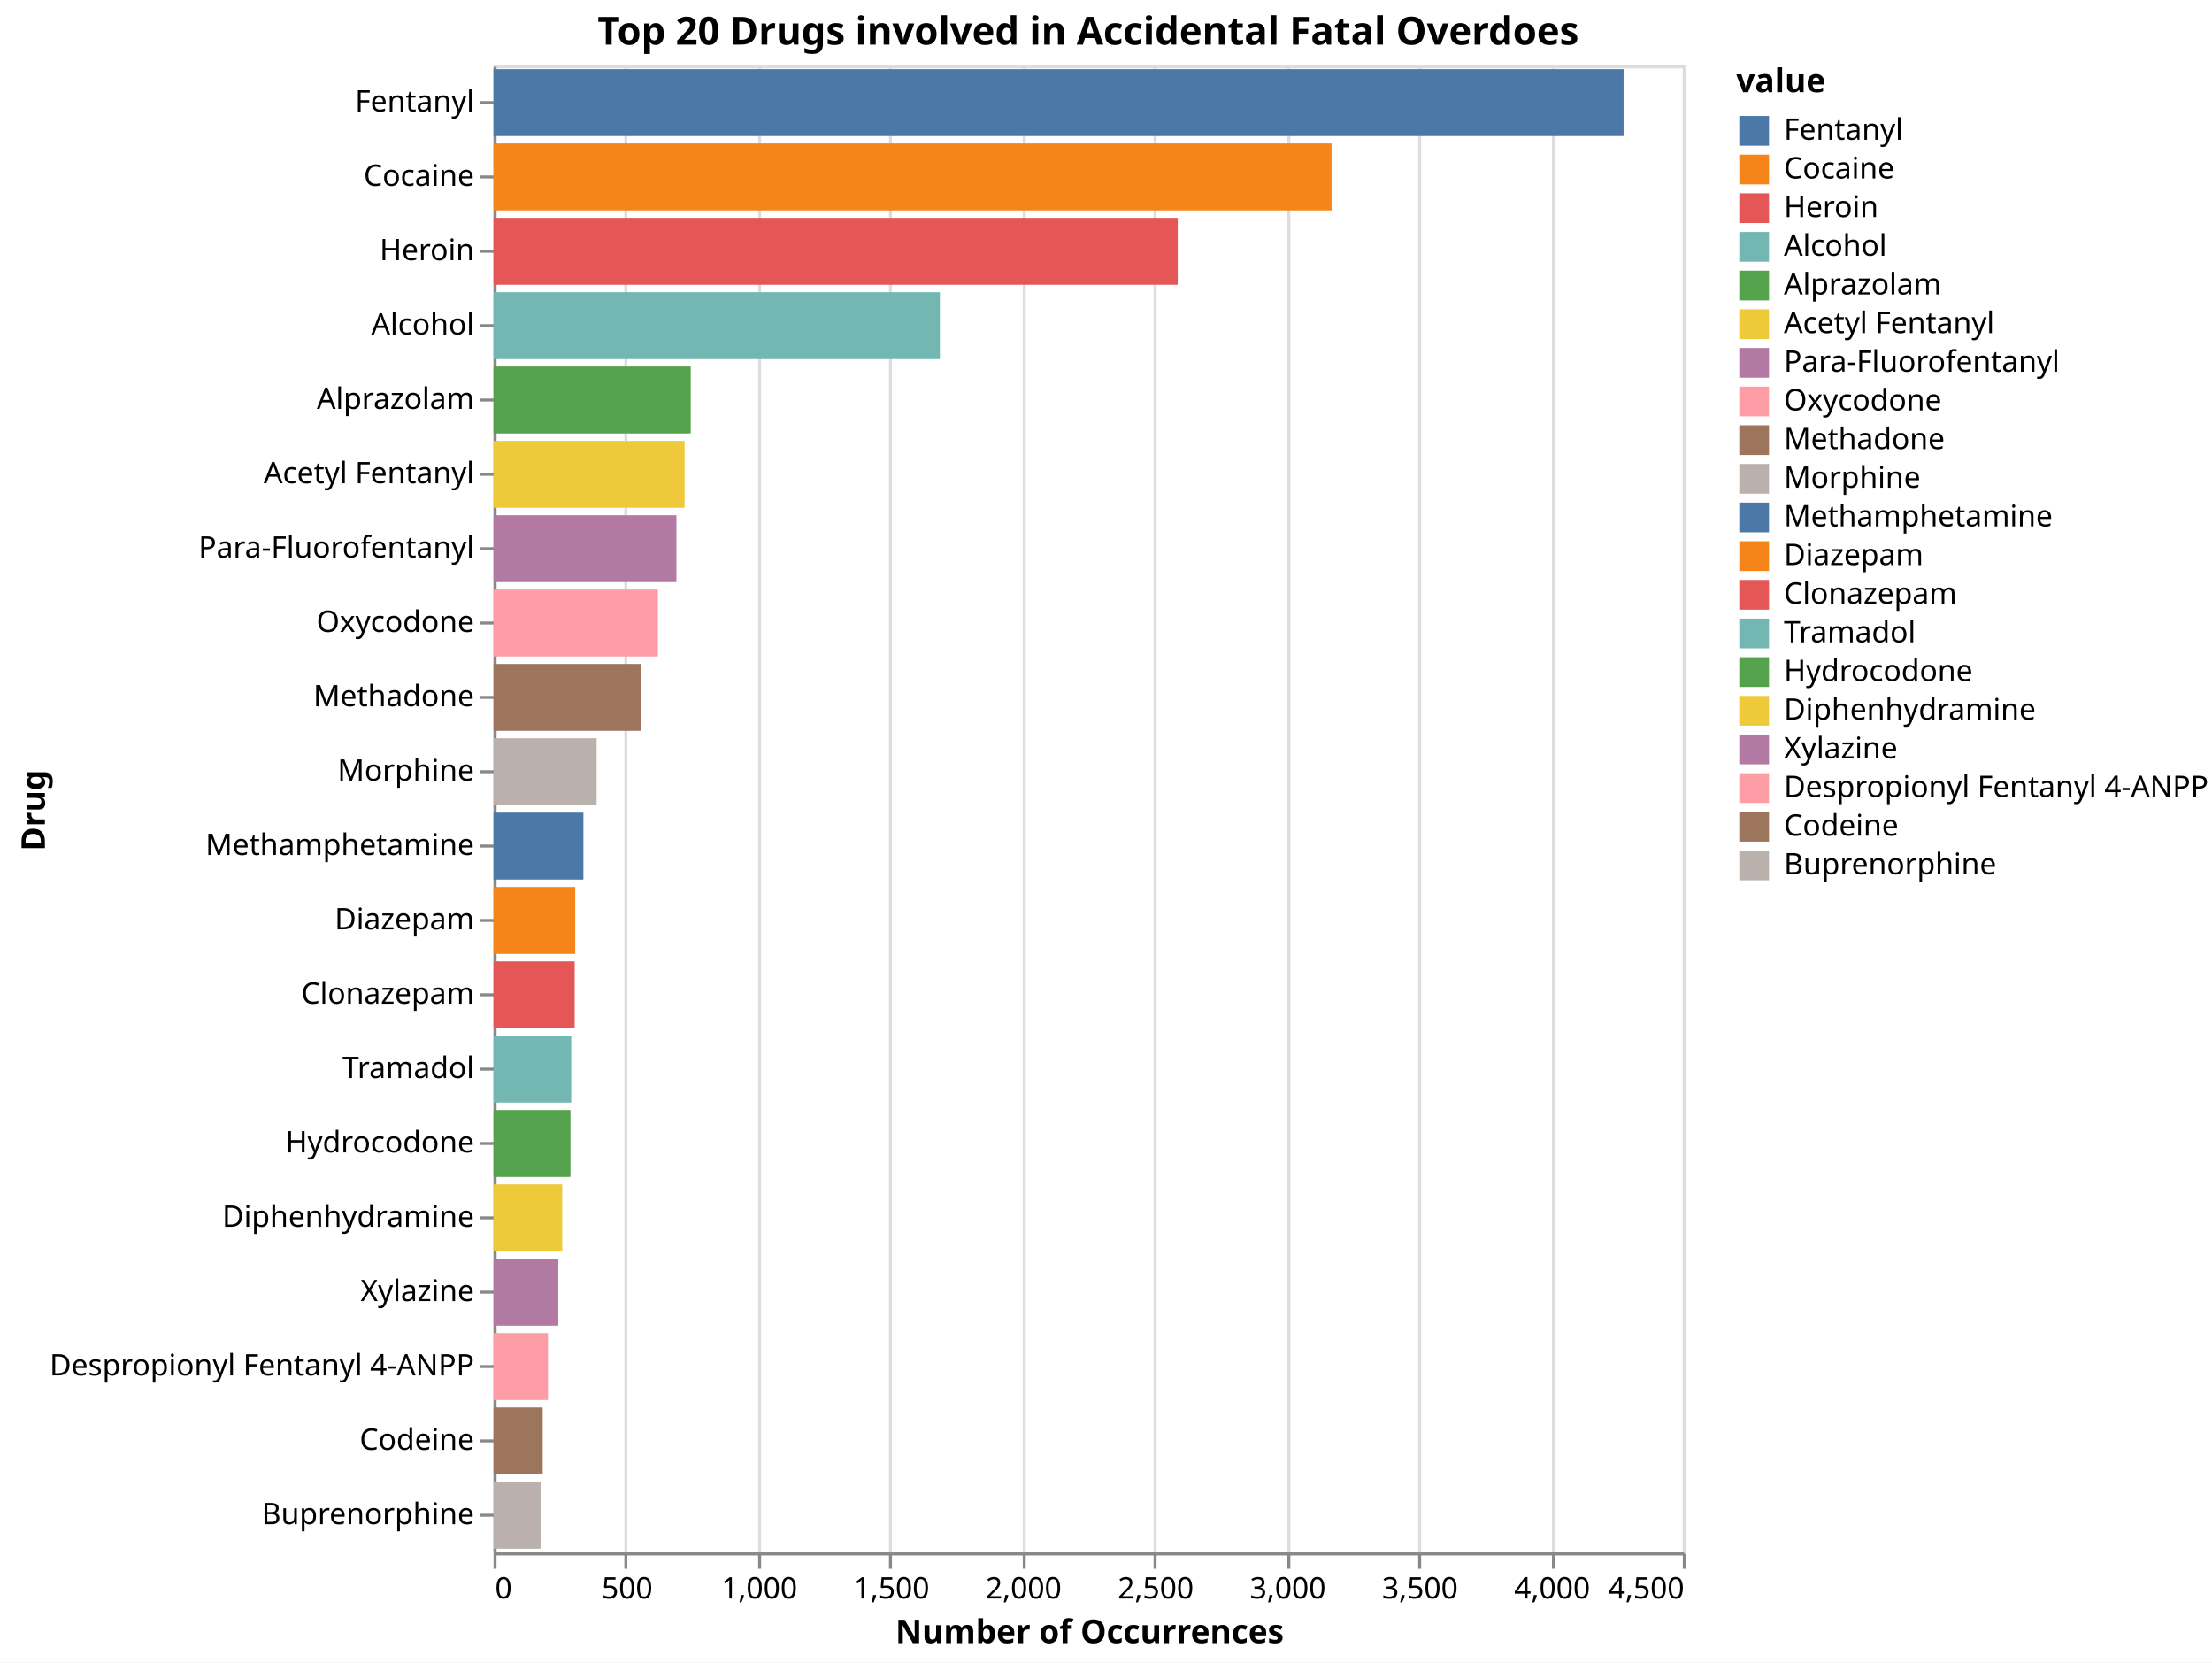
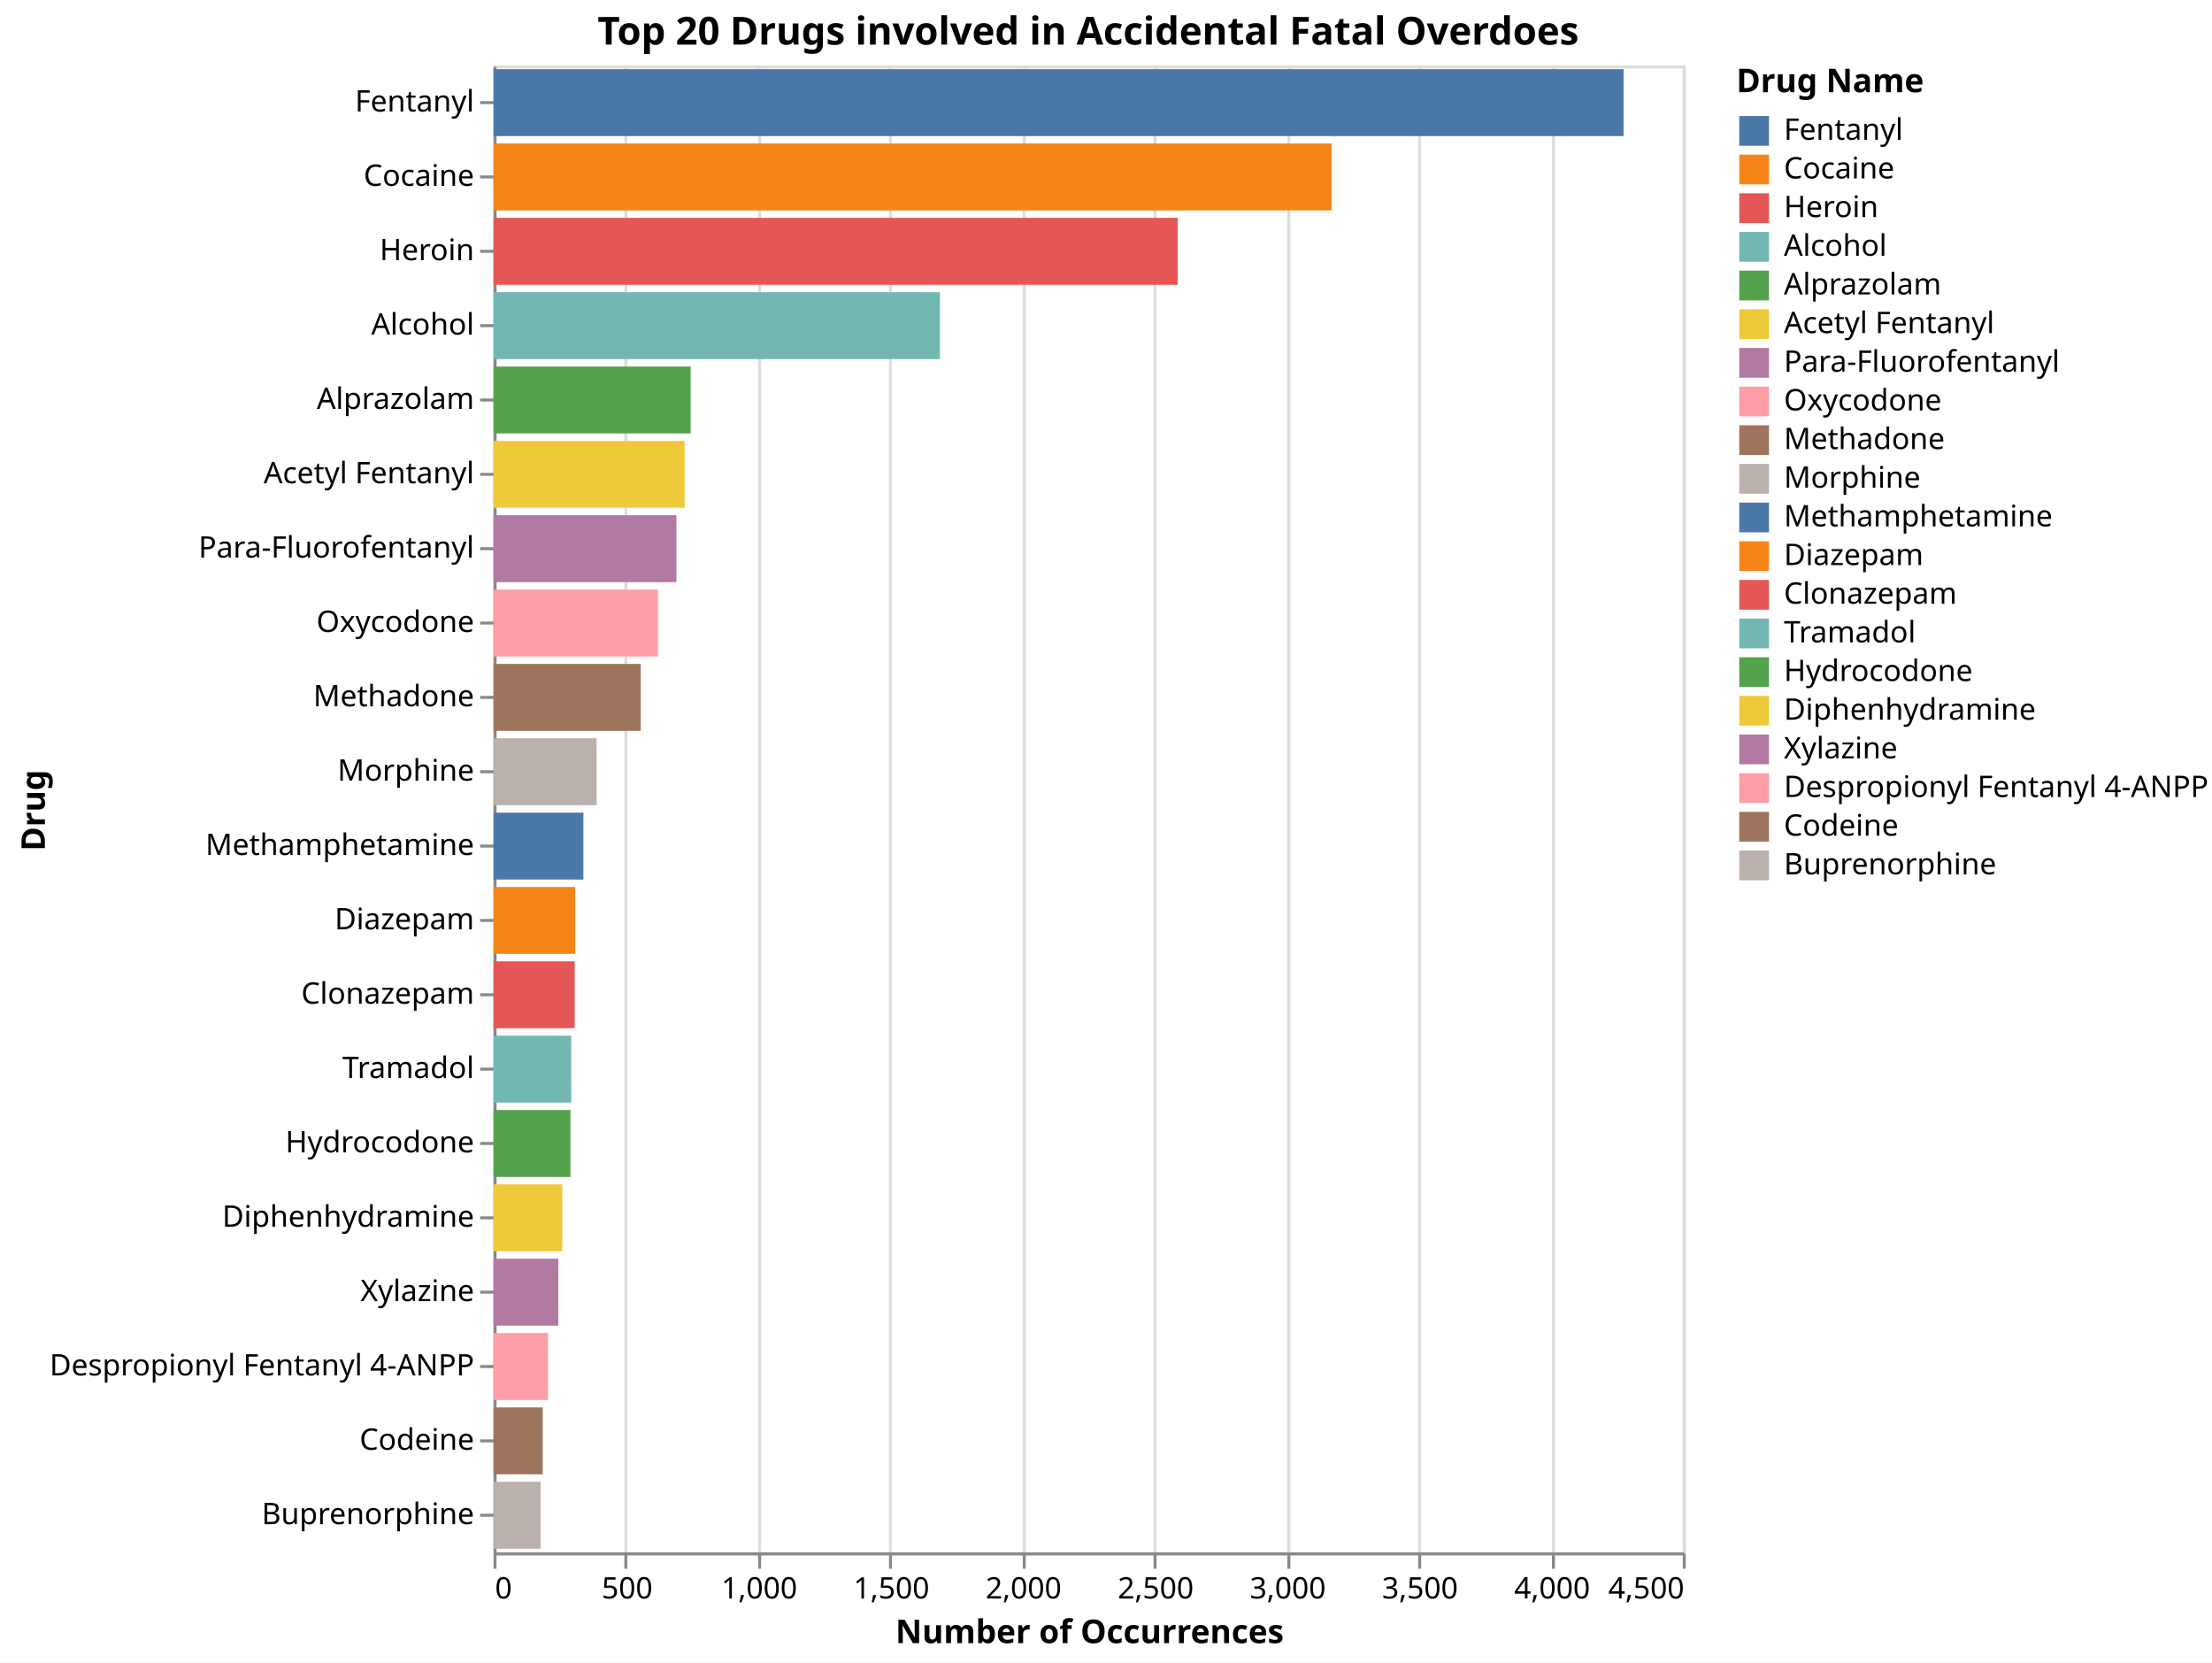
<svg xmlns="http://www.w3.org/2000/svg" version="1.1" class="marks" width="744" height="559" viewBox="0 0 744 559">
  <rect width="744" height="559" fill="white" />
  <g fill="none" stroke-miterlimit="10" transform="translate(166,22)">
    <g class="mark-group role-frame root" role="graphics-object" aria-roledescription="group mark container">
      <g transform="translate(0,0)">
        <path class="background" aria-hidden="true" d="M0.5,0.5h400v500h-400Z" stroke="#ddd" />
        <g>
          <g class="mark-group role-axis" aria-hidden="true">
            <g transform="translate(0.5,500.5)">
              <path class="background" aria-hidden="true" d="M0,0h0v0h0Z" pointer-events="none" />
              <g>
                <g class="mark-rule role-axis-grid" pointer-events="none">
                  <line transform="translate(0,0)" x2="0" y2="-500" stroke="#ddd" stroke-width="1" opacity="1" />
                  <line transform="translate(44,0)" x2="0" y2="-500" stroke="#ddd" stroke-width="1" opacity="1" />
                  <line transform="translate(89,0)" x2="0" y2="-500" stroke="#ddd" stroke-width="1" opacity="1" />
                  <line transform="translate(133,0)" x2="0" y2="-500" stroke="#ddd" stroke-width="1" opacity="1" />
                  <line transform="translate(178,0)" x2="0" y2="-500" stroke="#ddd" stroke-width="1" opacity="1" />
                  <line transform="translate(222,0)" x2="0" y2="-500" stroke="#ddd" stroke-width="1" opacity="1" />
                  <line transform="translate(267,0)" x2="0" y2="-500" stroke="#ddd" stroke-width="1" opacity="1" />
                  <line transform="translate(311,0)" x2="0" y2="-500" stroke="#ddd" stroke-width="1" opacity="1" />
                  <line transform="translate(356,0)" x2="0" y2="-500" stroke="#ddd" stroke-width="1" opacity="1" />
                  <line transform="translate(400,0)" x2="0" y2="-500" stroke="#ddd" stroke-width="1" opacity="1" />
                </g>
              </g>
              <path class="foreground" aria-hidden="true" d="" pointer-events="none" display="none" />
            </g>
          </g>
          <g class="mark-group role-axis" role="graphics-symbol" aria-roledescription="axis" aria-label="X-axis titled 'Number of Occurrences' for a linear scale with values from 0 to 4,500">
            <g transform="translate(0.5,500.5)">
              <path class="background" aria-hidden="true" d="M0,0h0v0h0Z" pointer-events="none" />
              <g>
                <g class="mark-rule role-axis-tick" pointer-events="none">
                  <line transform="translate(0,0)" x2="0" y2="5" stroke="#888" stroke-width="1" opacity="1" />
                  <line transform="translate(44,0)" x2="0" y2="5" stroke="#888" stroke-width="1" opacity="1" />
                  <line transform="translate(89,0)" x2="0" y2="5" stroke="#888" stroke-width="1" opacity="1" />
                  <line transform="translate(133,0)" x2="0" y2="5" stroke="#888" stroke-width="1" opacity="1" />
                  <line transform="translate(178,0)" x2="0" y2="5" stroke="#888" stroke-width="1" opacity="1" />
                  <line transform="translate(222,0)" x2="0" y2="5" stroke="#888" stroke-width="1" opacity="1" />
                  <line transform="translate(267,0)" x2="0" y2="5" stroke="#888" stroke-width="1" opacity="1" />
                  <line transform="translate(311,0)" x2="0" y2="5" stroke="#888" stroke-width="1" opacity="1" />
                  <line transform="translate(356,0)" x2="0" y2="5" stroke="#888" stroke-width="1" opacity="1" />
                  <line transform="translate(400,0)" x2="0" y2="5" stroke="#888" stroke-width="1" opacity="1" />
                </g>
                <g class="mark-text role-axis-label" pointer-events="none">
                  <text text-anchor="start" transform="translate(0,15)" font-family="sans-serif" font-size="10px" fill="#000" opacity="1">0</text>
                  <text text-anchor="middle" transform="translate(44.44444,15)" font-family="sans-serif" font-size="10px" fill="#000" opacity="1">500</text>
                  <text text-anchor="middle" transform="translate(88.88889,15)" font-family="sans-serif" font-size="10px" fill="#000" opacity="1">1,000</text>
                  <text text-anchor="middle" transform="translate(133.3333,15)" font-family="sans-serif" font-size="10px" fill="#000" opacity="1">1,500</text>
                  <text text-anchor="middle" transform="translate(177.7778,15)" font-family="sans-serif" font-size="10px" fill="#000" opacity="1">2,000</text>
                  <text text-anchor="middle" transform="translate(222.2222,15)" font-family="sans-serif" font-size="10px" fill="#000" opacity="1">2,500</text>
                  <text text-anchor="middle" transform="translate(266.6667,15)" font-family="sans-serif" font-size="10px" fill="#000" opacity="1">3,000</text>
                  <text text-anchor="middle" transform="translate(311.1111,15)" font-family="sans-serif" font-size="10px" fill="#000" opacity="1">3,500</text>
                  <text text-anchor="middle" transform="translate(355.5556,15)" font-family="sans-serif" font-size="10px" fill="#000" opacity="1">4,000</text>
                  <text text-anchor="end" transform="translate(400,15)" font-family="sans-serif" font-size="10px" fill="#000" opacity="1">4,500</text>
                </g>
                <g class="mark-rule role-axis-domain" pointer-events="none">
                  <line transform="translate(0,0)" x2="400" y2="0" stroke="#888" stroke-width="1" opacity="1" />
                </g>
                <g class="mark-text role-axis-title" pointer-events="none">
                  <text text-anchor="middle" transform="translate(200,30)" font-family="sans-serif" font-size="11px" font-weight="bold" fill="#000" opacity="1">Number of Occurrences</text>
                </g>
              </g>
              <path class="foreground" aria-hidden="true" d="" pointer-events="none" display="none" />
            </g>
          </g>
          <g class="mark-group role-axis" role="graphics-symbol" aria-roledescription="axis" aria-label="Y-axis titled 'Drug' for a discrete scale with 20 values: Fentanyl, Cocaine, Heroin, Alcohol, Alprazolam, ending with Buprenorphine">
            <g transform="translate(0.5,0.5)">
              <path class="background" aria-hidden="true" d="M0,0h0v0h0Z" pointer-events="none" />
              <g>
                <g class="mark-rule role-axis-tick" pointer-events="none">
                  <line transform="translate(0,12)" x2="-5" y2="0" stroke="#888" stroke-width="1" opacity="1" />
                  <line transform="translate(0,37)" x2="-5" y2="0" stroke="#888" stroke-width="1" opacity="1" />
                  <line transform="translate(0,62)" x2="-5" y2="0" stroke="#888" stroke-width="1" opacity="1" />
                  <line transform="translate(0,87)" x2="-5" y2="0" stroke="#888" stroke-width="1" opacity="1" />
                  <line transform="translate(0,112)" x2="-5" y2="0" stroke="#888" stroke-width="1" opacity="1" />
                  <line transform="translate(0,137)" x2="-5" y2="0" stroke="#888" stroke-width="1" opacity="1" />
                  <line transform="translate(0,162)" x2="-5" y2="0" stroke="#888" stroke-width="1" opacity="1" />
                  <line transform="translate(0,187)" x2="-5" y2="0" stroke="#888" stroke-width="1" opacity="1" />
                  <line transform="translate(0,212)" x2="-5" y2="0" stroke="#888" stroke-width="1" opacity="1" />
                  <line transform="translate(0,237)" x2="-5" y2="0" stroke="#888" stroke-width="1" opacity="1" />
                  <line transform="translate(0,262)" x2="-5" y2="0" stroke="#888" stroke-width="1" opacity="1" />
                  <line transform="translate(0,287)" x2="-5" y2="0" stroke="#888" stroke-width="1" opacity="1" />
                  <line transform="translate(0,312)" x2="-5" y2="0" stroke="#888" stroke-width="1" opacity="1" />
                  <line transform="translate(0,337)" x2="-5" y2="0" stroke="#888" stroke-width="1" opacity="1" />
                  <line transform="translate(0,362)" x2="-5" y2="0" stroke="#888" stroke-width="1" opacity="1" />
                  <line transform="translate(0,387)" x2="-5" y2="0" stroke="#888" stroke-width="1" opacity="1" />
                  <line transform="translate(0,412)" x2="-5" y2="0" stroke="#888" stroke-width="1" opacity="1" />
                  <line transform="translate(0,437)" x2="-5" y2="0" stroke="#888" stroke-width="1" opacity="1" />
                  <line transform="translate(0,462)" x2="-5" y2="0" stroke="#888" stroke-width="1" opacity="1" />
                  <line transform="translate(0,487)" x2="-5" y2="0" stroke="#888" stroke-width="1" opacity="1" />
                </g>
                <g class="mark-text role-axis-label" pointer-events="none">
                  <text text-anchor="end" transform="translate(-7,15)" font-family="sans-serif" font-size="10px" fill="#000" opacity="1">Fentanyl</text>
                  <text text-anchor="end" transform="translate(-7,40)" font-family="sans-serif" font-size="10px" fill="#000" opacity="1">Cocaine</text>
                  <text text-anchor="end" transform="translate(-7,65)" font-family="sans-serif" font-size="10px" fill="#000" opacity="1">Heroin</text>
                  <text text-anchor="end" transform="translate(-7,90)" font-family="sans-serif" font-size="10px" fill="#000" opacity="1">Alcohol</text>
                  <text text-anchor="end" transform="translate(-7,115)" font-family="sans-serif" font-size="10px" fill="#000" opacity="1">Alprazolam</text>
                  <text text-anchor="end" transform="translate(-7,140)" font-family="sans-serif" font-size="10px" fill="#000" opacity="1">Acetyl Fentanyl</text>
                  <text text-anchor="end" transform="translate(-7,165)" font-family="sans-serif" font-size="10px" fill="#000" opacity="1">Para-Fluorofentanyl</text>
                  <text text-anchor="end" transform="translate(-7,190)" font-family="sans-serif" font-size="10px" fill="#000" opacity="1">Oxycodone</text>
                  <text text-anchor="end" transform="translate(-7,215)" font-family="sans-serif" font-size="10px" fill="#000" opacity="1">Methadone</text>
                  <text text-anchor="end" transform="translate(-7,240)" font-family="sans-serif" font-size="10px" fill="#000" opacity="1">Morphine</text>
                  <text text-anchor="end" transform="translate(-7,265)" font-family="sans-serif" font-size="10px" fill="#000" opacity="1">Methamphetamine</text>
                  <text text-anchor="end" transform="translate(-7,290)" font-family="sans-serif" font-size="10px" fill="#000" opacity="1">Diazepam</text>
                  <text text-anchor="end" transform="translate(-7,315)" font-family="sans-serif" font-size="10px" fill="#000" opacity="1">Clonazepam</text>
                  <text text-anchor="end" transform="translate(-7,340)" font-family="sans-serif" font-size="10px" fill="#000" opacity="1">Tramadol</text>
                  <text text-anchor="end" transform="translate(-7,365)" font-family="sans-serif" font-size="10px" fill="#000" opacity="1">Hydrocodone</text>
                  <text text-anchor="end" transform="translate(-7,390)" font-family="sans-serif" font-size="10px" fill="#000" opacity="1">Diphenhydramine</text>
                  <text text-anchor="end" transform="translate(-7,415)" font-family="sans-serif" font-size="10px" fill="#000" opacity="1">Xylazine</text>
                  <text text-anchor="end" transform="translate(-7,440)" font-family="sans-serif" font-size="10px" fill="#000" opacity="1">Despropionyl Fentanyl 4-ANPP</text>
                  <text text-anchor="end" transform="translate(-7,465)" font-family="sans-serif" font-size="10px" fill="#000" opacity="1">Codeine</text>
                  <text text-anchor="end" transform="translate(-7,490)" font-family="sans-serif" font-size="10px" fill="#000" opacity="1">Buprenorphine</text>
                </g>
                <g class="mark-rule role-axis-domain" pointer-events="none">
                  <line transform="translate(0,0)" x2="0" y2="500" stroke="#888" stroke-width="1" opacity="1" />
                </g>
                <g class="mark-text role-axis-title" pointer-events="none">
                  <text text-anchor="middle" transform="translate(-149.3984,250) rotate(-90) translate(0,-2)" font-family="sans-serif" font-size="11px" font-weight="bold" fill="#000" opacity="1">Drug</text>
                </g>
              </g>
              <path class="foreground" aria-hidden="true" d="" pointer-events="none" display="none" />
            </g>
          </g>
          <g class="mark-rect role-mark marks" role="graphics-object" aria-roledescription="rect mark container">
-             <path aria-label="Number of Occurrences: 3171; Drug: Cocaine; value: Cocaine" role="graphics-symbol" aria-roledescription="bar" d="M0,26.25h281.867v22.5h-281.867Z" fill="#f58518" />
-             <path aria-label="Number of Occurrences: 622; Drug: Oxycodone; value: Oxycodone" role="graphics-symbol" aria-roledescription="bar" d="M0,176.25h55.289v22.5h-55.289Z" fill="#ff9da6" />
-             <path aria-label="Number of Occurrences: 746; Drug: Alprazolam; value: Alprazolam" role="graphics-symbol" aria-roledescription="bar" d="M0,101.25h66.311v22.5h-66.311Z" fill="#54a24b" />
-             <path aria-label="Number of Occurrences: 1689; Drug: Alcohol; value: Alcohol" role="graphics-symbol" aria-roledescription="bar" d="M0,76.25h150.133v22.5h-150.133Z" fill="#72b7b2" />
-             <path aria-label="Number of Occurrences: 557; Drug: Methadone; value: Methadone" role="graphics-symbol" aria-roledescription="bar" d="M0,201.25h49.511v22.5h-49.511Z" fill="#9d755d" />
-             <path aria-label="Number of Occurrences: 390; Drug: Morphine; value: Morphine" role="graphics-symbol" aria-roledescription="bar" d="M0,226.25h34.667v22.5h-34.667Z" fill="#bab0ac" />
-             <path aria-label="Number of Occurrences: 4276; Drug: Fentanyl; value: Fentanyl" role="graphics-symbol" aria-roledescription="bar" d="M0,1.25h380.089v22.5h-380.089Z" fill="#4c78a8" />
-             <path aria-label="Number of Occurrences: 291; Drug: Hydrocodone; value: Hydrocodone" role="graphics-symbol" aria-roledescription="bar" d="M0,351.25h25.867v22.5h-25.867Z" fill="#54a24b" />
-             <path aria-label="Number of Occurrences: 340; Drug: Methamphetamine; value: Methamphetamine" role="graphics-symbol" aria-roledescription="bar" d="M0,251.25h30.222v22.5h-30.222Z" fill="#4c78a8" />
-             <path aria-label="Number of Occurrences: 2589; Drug: Heroin; value: Heroin" role="graphics-symbol" aria-roledescription="bar" d="M0,51.25h230.133v22.5h-230.133Z" fill="#e45756" />
-             <path aria-label="Number of Occurrences: 307; Drug: Clonazepam; value: Clonazepam" role="graphics-symbol" aria-roledescription="bar" d="M0,301.25h27.289v22.5h-27.289Z" fill="#e45756" />
-             <path aria-label="Number of Occurrences: 309; Drug: Diazepam; value: Diazepam" role="graphics-symbol" aria-roledescription="bar" d="M0,276.25h27.467v22.5h-27.467Z" fill="#f58518" />
-             <path aria-label="Number of Occurrences: 260; Drug: Diphenhydramine; value: Diphenhydramine" role="graphics-symbol" aria-roledescription="bar" d="M0,376.25h23.111v22.5h-23.111Z" fill="#eeca3b" />
-             <path aria-label="Number of Occurrences: 206; Drug: Despropionyl Fentanyl 4-ANPP; value: Despropionyl Fentanyl 4-ANPP" role="graphics-symbol" aria-roledescription="bar" d="M0,426.25h18.311v22.5h-18.311Z" fill="#ff9da6" />
-             <path aria-label="Number of Occurrences: 692; Drug: Para-Fluorofentanyl; value: Para-Fluorofentanyl" role="graphics-symbol" aria-roledescription="bar" d="M0,151.25h61.511v22.5h-61.511Z" fill="#b279a2" />
-             <path aria-label="Number of Occurrences: 294; Drug: Tramadol; value: Tramadol" role="graphics-symbol" aria-roledescription="bar" d="M0,326.25h26.133v22.5h-26.133Z" fill="#72b7b2" />
-             <path aria-label="Number of Occurrences: 245; Drug: Xylazine; value: Xylazine" role="graphics-symbol" aria-roledescription="bar" d="M0,401.25h21.778v22.5h-21.778Z" fill="#b279a2" />
-             <path aria-label="Number of Occurrences: 723; Drug: Acetyl Fentanyl; value: Acetyl Fentanyl" role="graphics-symbol" aria-roledescription="bar" d="M0,126.25h64.267v22.5h-64.267Z" fill="#eeca3b" />
-             <path aria-label="Number of Occurrences: 178; Drug: Buprenorphine; value: Buprenorphine" role="graphics-symbol" aria-roledescription="bar" d="M0,476.25h15.822v22.5h-15.822Z" fill="#bab0ac" />
-             <path aria-label="Number of Occurrences: 186; Drug: Codeine; value: Codeine" role="graphics-symbol" aria-roledescription="bar" d="M0,451.25h16.533v22.5h-16.533Z" fill="#9d755d" />
-           </g>
-           <g class="mark-group role-legend" role="graphics-symbol" aria-roledescription="legend" aria-label="Symbol legend titled 'value' for fill color with 20 values: Fentanyl, Cocaine, Heroin, Alcohol, Alprazolam, ending with Buprenorphine">
+             <path aria-label="Number of Occurrences: 3171; Drug: Cocaine; Drug Name: Cocaine" role="graphics-symbol" aria-roledescription="bar" d="M0,26.25h281.867v22.5h-281.867Z" fill="#f58518" />
+             <path aria-label="Number of Occurrences: 622; Drug: Oxycodone; Drug Name: Oxycodone" role="graphics-symbol" aria-roledescription="bar" d="M0,176.25h55.289v22.5h-55.289Z" fill="#ff9da6" />
+             <path aria-label="Number of Occurrences: 746; Drug: Alprazolam; Drug Name: Alprazolam" role="graphics-symbol" aria-roledescription="bar" d="M0,101.25h66.311v22.5h-66.311Z" fill="#54a24b" />
+             <path aria-label="Number of Occurrences: 1689; Drug: Alcohol; Drug Name: Alcohol" role="graphics-symbol" aria-roledescription="bar" d="M0,76.25h150.133v22.5h-150.133Z" fill="#72b7b2" />
+             <path aria-label="Number of Occurrences: 557; Drug: Methadone; Drug Name: Methadone" role="graphics-symbol" aria-roledescription="bar" d="M0,201.25h49.511v22.5h-49.511Z" fill="#9d755d" />
+             <path aria-label="Number of Occurrences: 390; Drug: Morphine; Drug Name: Morphine" role="graphics-symbol" aria-roledescription="bar" d="M0,226.25h34.667v22.5h-34.667Z" fill="#bab0ac" />
+             <path aria-label="Number of Occurrences: 4276; Drug: Fentanyl; Drug Name: Fentanyl" role="graphics-symbol" aria-roledescription="bar" d="M0,1.25h380.089v22.5h-380.089Z" fill="#4c78a8" />
+             <path aria-label="Number of Occurrences: 291; Drug: Hydrocodone; Drug Name: Hydrocodone" role="graphics-symbol" aria-roledescription="bar" d="M0,351.25h25.867v22.5h-25.867Z" fill="#54a24b" />
+             <path aria-label="Number of Occurrences: 340; Drug: Methamphetamine; Drug Name: Methamphetamine" role="graphics-symbol" aria-roledescription="bar" d="M0,251.25h30.222v22.5h-30.222Z" fill="#4c78a8" />
+             <path aria-label="Number of Occurrences: 2589; Drug: Heroin; Drug Name: Heroin" role="graphics-symbol" aria-roledescription="bar" d="M0,51.25h230.133v22.5h-230.133Z" fill="#e45756" />
+             <path aria-label="Number of Occurrences: 307; Drug: Clonazepam; Drug Name: Clonazepam" role="graphics-symbol" aria-roledescription="bar" d="M0,301.25h27.289v22.5h-27.289Z" fill="#e45756" />
+             <path aria-label="Number of Occurrences: 309; Drug: Diazepam; Drug Name: Diazepam" role="graphics-symbol" aria-roledescription="bar" d="M0,276.25h27.467v22.5h-27.467Z" fill="#f58518" />
+             <path aria-label="Number of Occurrences: 260; Drug: Diphenhydramine; Drug Name: Diphenhydramine" role="graphics-symbol" aria-roledescription="bar" d="M0,376.25h23.111v22.5h-23.111Z" fill="#eeca3b" />
+             <path aria-label="Number of Occurrences: 206; Drug: Despropionyl Fentanyl 4-ANPP; Drug Name: Despropionyl Fentanyl 4-ANPP" role="graphics-symbol" aria-roledescription="bar" d="M0,426.25h18.311v22.5h-18.311Z" fill="#ff9da6" />
+             <path aria-label="Number of Occurrences: 692; Drug: Para-Fluorofentanyl; Drug Name: Para-Fluorofentanyl" role="graphics-symbol" aria-roledescription="bar" d="M0,151.25h61.511v22.5h-61.511Z" fill="#b279a2" />
+             <path aria-label="Number of Occurrences: 294; Drug: Tramadol; Drug Name: Tramadol" role="graphics-symbol" aria-roledescription="bar" d="M0,326.25h26.133v22.5h-26.133Z" fill="#72b7b2" />
+             <path aria-label="Number of Occurrences: 245; Drug: Xylazine; Drug Name: Xylazine" role="graphics-symbol" aria-roledescription="bar" d="M0,401.25h21.778v22.5h-21.778Z" fill="#b279a2" />
+             <path aria-label="Number of Occurrences: 723; Drug: Acetyl Fentanyl; Drug Name: Acetyl Fentanyl" role="graphics-symbol" aria-roledescription="bar" d="M0,126.25h64.267v22.5h-64.267Z" fill="#eeca3b" />
+             <path aria-label="Number of Occurrences: 178; Drug: Buprenorphine; Drug Name: Buprenorphine" role="graphics-symbol" aria-roledescription="bar" d="M0,476.25h15.822v22.5h-15.822Z" fill="#bab0ac" />
+             <path aria-label="Number of Occurrences: 186; Drug: Codeine; Drug Name: Codeine" role="graphics-symbol" aria-roledescription="bar" d="M0,451.25h16.533v22.5h-16.533Z" fill="#9d755d" />
+           </g>
+           <g class="mark-group role-legend" role="graphics-symbol" aria-roledescription="legend" aria-label="Symbol legend titled 'Drug Name' for fill color with 20 values: Fentanyl, Cocaine, Heroin, Alcohol, Alprazolam, ending with Buprenorphine">
            <g transform="translate(418,0)">
              <path class="background" aria-hidden="true" d="M0,0h155v274h-155Z" pointer-events="none" />
              <g>
                <g class="mark-group role-legend-entry">
                  <g transform="translate(0,16)">
                    <path class="background" aria-hidden="true" d="M0,0h0v0h0Z" pointer-events="none" />
                    <g>
                      <g class="mark-group role-scope" role="graphics-object" aria-roledescription="group mark container">
                        <g transform="translate(0,0)">
                          <path class="background" aria-hidden="true" d="M0,0h154.398v11h-154.398Z" pointer-events="none" opacity="1" />
                          <g>
                            <g class="mark-symbol role-legend-symbol" pointer-events="none">
                              <path transform="translate(6,6)" d="M-5,-5h10v10h-10Z" fill="#4c78a8" stroke-width="1.5" opacity="1" />
                            </g>
                            <g class="mark-text role-legend-label" pointer-events="none">
                              <text text-anchor="start" transform="translate(16,9)" font-family="sans-serif" font-size="10px" fill="#000" opacity="1">Fentanyl</text>
                            </g>
                          </g>
                          <path class="foreground" aria-hidden="true" d="" pointer-events="none" display="none" />
                        </g>
                        <g transform="translate(0,13)">
                          <path class="background" aria-hidden="true" d="M0,0h154.398v11h-154.398Z" pointer-events="none" opacity="1" />
                          <g>
                            <g class="mark-symbol role-legend-symbol" pointer-events="none">
                              <path transform="translate(6,6)" d="M-5,-5h10v10h-10Z" fill="#f58518" stroke-width="1.5" opacity="1" />
                            </g>
                            <g class="mark-text role-legend-label" pointer-events="none">
                              <text text-anchor="start" transform="translate(16,9)" font-family="sans-serif" font-size="10px" fill="#000" opacity="1">Cocaine</text>
                            </g>
                          </g>
                          <path class="foreground" aria-hidden="true" d="" pointer-events="none" display="none" />
                        </g>
                        <g transform="translate(0,26)">
                          <path class="background" aria-hidden="true" d="M0,0h154.398v11h-154.398Z" pointer-events="none" opacity="1" />
                          <g>
                            <g class="mark-symbol role-legend-symbol" pointer-events="none">
                              <path transform="translate(6,6)" d="M-5,-5h10v10h-10Z" fill="#e45756" stroke-width="1.5" opacity="1" />
                            </g>
                            <g class="mark-text role-legend-label" pointer-events="none">
                              <text text-anchor="start" transform="translate(16,9)" font-family="sans-serif" font-size="10px" fill="#000" opacity="1">Heroin</text>
                            </g>
                          </g>
                          <path class="foreground" aria-hidden="true" d="" pointer-events="none" display="none" />
                        </g>
                        <g transform="translate(0,39)">
                          <path class="background" aria-hidden="true" d="M0,0h154.398v11h-154.398Z" pointer-events="none" opacity="1" />
                          <g>
                            <g class="mark-symbol role-legend-symbol" pointer-events="none">
                              <path transform="translate(6,6)" d="M-5,-5h10v10h-10Z" fill="#72b7b2" stroke-width="1.5" opacity="1" />
                            </g>
                            <g class="mark-text role-legend-label" pointer-events="none">
                              <text text-anchor="start" transform="translate(16,9)" font-family="sans-serif" font-size="10px" fill="#000" opacity="1">Alcohol</text>
                            </g>
                          </g>
                          <path class="foreground" aria-hidden="true" d="" pointer-events="none" display="none" />
                        </g>
                        <g transform="translate(0,52)">
                          <path class="background" aria-hidden="true" d="M0,0h154.398v11h-154.398Z" pointer-events="none" opacity="1" />
                          <g>
                            <g class="mark-symbol role-legend-symbol" pointer-events="none">
                              <path transform="translate(6,6)" d="M-5,-5h10v10h-10Z" fill="#54a24b" stroke-width="1.5" opacity="1" />
                            </g>
                            <g class="mark-text role-legend-label" pointer-events="none">
                              <text text-anchor="start" transform="translate(16,9)" font-family="sans-serif" font-size="10px" fill="#000" opacity="1">Alprazolam</text>
                            </g>
                          </g>
                          <path class="foreground" aria-hidden="true" d="" pointer-events="none" display="none" />
                        </g>
                        <g transform="translate(0,65)">
                          <path class="background" aria-hidden="true" d="M0,0h154.398v11h-154.398Z" pointer-events="none" opacity="1" />
                          <g>
                            <g class="mark-symbol role-legend-symbol" pointer-events="none">
                              <path transform="translate(6,6)" d="M-5,-5h10v10h-10Z" fill="#eeca3b" stroke-width="1.5" opacity="1" />
                            </g>
                            <g class="mark-text role-legend-label" pointer-events="none">
                              <text text-anchor="start" transform="translate(16,9)" font-family="sans-serif" font-size="10px" fill="#000" opacity="1">Acetyl Fentanyl</text>
                            </g>
                          </g>
                          <path class="foreground" aria-hidden="true" d="" pointer-events="none" display="none" />
                        </g>
                        <g transform="translate(0,78)">
                          <path class="background" aria-hidden="true" d="M0,0h154.398v11h-154.398Z" pointer-events="none" opacity="1" />
                          <g>
                            <g class="mark-symbol role-legend-symbol" pointer-events="none">
                              <path transform="translate(6,6)" d="M-5,-5h10v10h-10Z" fill="#b279a2" stroke-width="1.5" opacity="1" />
                            </g>
                            <g class="mark-text role-legend-label" pointer-events="none">
                              <text text-anchor="start" transform="translate(16,9)" font-family="sans-serif" font-size="10px" fill="#000" opacity="1">Para-Fluorofentanyl</text>
                            </g>
                          </g>
                          <path class="foreground" aria-hidden="true" d="" pointer-events="none" display="none" />
                        </g>
                        <g transform="translate(0,91)">
                          <path class="background" aria-hidden="true" d="M0,0h154.398v11h-154.398Z" pointer-events="none" opacity="1" />
                          <g>
                            <g class="mark-symbol role-legend-symbol" pointer-events="none">
                              <path transform="translate(6,6)" d="M-5,-5h10v10h-10Z" fill="#ff9da6" stroke-width="1.5" opacity="1" />
                            </g>
                            <g class="mark-text role-legend-label" pointer-events="none">
                              <text text-anchor="start" transform="translate(16,9)" font-family="sans-serif" font-size="10px" fill="#000" opacity="1">Oxycodone</text>
                            </g>
                          </g>
                          <path class="foreground" aria-hidden="true" d="" pointer-events="none" display="none" />
                        </g>
                        <g transform="translate(0,104)">
                          <path class="background" aria-hidden="true" d="M0,0h154.398v11h-154.398Z" pointer-events="none" opacity="1" />
                          <g>
                            <g class="mark-symbol role-legend-symbol" pointer-events="none">
                              <path transform="translate(6,6)" d="M-5,-5h10v10h-10Z" fill="#9d755d" stroke-width="1.5" opacity="1" />
                            </g>
                            <g class="mark-text role-legend-label" pointer-events="none">
                              <text text-anchor="start" transform="translate(16,9)" font-family="sans-serif" font-size="10px" fill="#000" opacity="1">Methadone</text>
                            </g>
                          </g>
                          <path class="foreground" aria-hidden="true" d="" pointer-events="none" display="none" />
                        </g>
                        <g transform="translate(0,117)">
                          <path class="background" aria-hidden="true" d="M0,0h154.398v11h-154.398Z" pointer-events="none" opacity="1" />
                          <g>
                            <g class="mark-symbol role-legend-symbol" pointer-events="none">
                              <path transform="translate(6,6)" d="M-5,-5h10v10h-10Z" fill="#bab0ac" stroke-width="1.5" opacity="1" />
                            </g>
                            <g class="mark-text role-legend-label" pointer-events="none">
                              <text text-anchor="start" transform="translate(16,9)" font-family="sans-serif" font-size="10px" fill="#000" opacity="1">Morphine</text>
                            </g>
                          </g>
                          <path class="foreground" aria-hidden="true" d="" pointer-events="none" display="none" />
                        </g>
                        <g transform="translate(0,130)">
                          <path class="background" aria-hidden="true" d="M0,0h154.398v11h-154.398Z" pointer-events="none" opacity="1" />
                          <g>
                            <g class="mark-symbol role-legend-symbol" pointer-events="none">
                              <path transform="translate(6,6)" d="M-5,-5h10v10h-10Z" fill="#4c78a8" stroke-width="1.5" opacity="1" />
                            </g>
                            <g class="mark-text role-legend-label" pointer-events="none">
                              <text text-anchor="start" transform="translate(16,9)" font-family="sans-serif" font-size="10px" fill="#000" opacity="1">Methamphetamine</text>
                            </g>
                          </g>
                          <path class="foreground" aria-hidden="true" d="" pointer-events="none" display="none" />
                        </g>
                        <g transform="translate(0,143)">
                          <path class="background" aria-hidden="true" d="M0,0h154.398v11h-154.398Z" pointer-events="none" opacity="1" />
                          <g>
                            <g class="mark-symbol role-legend-symbol" pointer-events="none">
                              <path transform="translate(6,6)" d="M-5,-5h10v10h-10Z" fill="#f58518" stroke-width="1.5" opacity="1" />
                            </g>
                            <g class="mark-text role-legend-label" pointer-events="none">
                              <text text-anchor="start" transform="translate(16,9)" font-family="sans-serif" font-size="10px" fill="#000" opacity="1">Diazepam</text>
                            </g>
                          </g>
                          <path class="foreground" aria-hidden="true" d="" pointer-events="none" display="none" />
                        </g>
                        <g transform="translate(0,156)">
                          <path class="background" aria-hidden="true" d="M0,0h154.398v11h-154.398Z" pointer-events="none" opacity="1" />
                          <g>
                            <g class="mark-symbol role-legend-symbol" pointer-events="none">
                              <path transform="translate(6,6)" d="M-5,-5h10v10h-10Z" fill="#e45756" stroke-width="1.5" opacity="1" />
                            </g>
                            <g class="mark-text role-legend-label" pointer-events="none">
                              <text text-anchor="start" transform="translate(16,9)" font-family="sans-serif" font-size="10px" fill="#000" opacity="1">Clonazepam</text>
                            </g>
                          </g>
                          <path class="foreground" aria-hidden="true" d="" pointer-events="none" display="none" />
                        </g>
                        <g transform="translate(0,169)">
                          <path class="background" aria-hidden="true" d="M0,0h154.398v11h-154.398Z" pointer-events="none" opacity="1" />
                          <g>
                            <g class="mark-symbol role-legend-symbol" pointer-events="none">
                              <path transform="translate(6,6)" d="M-5,-5h10v10h-10Z" fill="#72b7b2" stroke-width="1.5" opacity="1" />
                            </g>
                            <g class="mark-text role-legend-label" pointer-events="none">
                              <text text-anchor="start" transform="translate(16,9)" font-family="sans-serif" font-size="10px" fill="#000" opacity="1">Tramadol</text>
                            </g>
                          </g>
                          <path class="foreground" aria-hidden="true" d="" pointer-events="none" display="none" />
                        </g>
                        <g transform="translate(0,182)">
                          <path class="background" aria-hidden="true" d="M0,0h154.398v11h-154.398Z" pointer-events="none" opacity="1" />
                          <g>
                            <g class="mark-symbol role-legend-symbol" pointer-events="none">
                              <path transform="translate(6,6)" d="M-5,-5h10v10h-10Z" fill="#54a24b" stroke-width="1.5" opacity="1" />
                            </g>
                            <g class="mark-text role-legend-label" pointer-events="none">
                              <text text-anchor="start" transform="translate(16,9)" font-family="sans-serif" font-size="10px" fill="#000" opacity="1">Hydrocodone</text>
                            </g>
                          </g>
                          <path class="foreground" aria-hidden="true" d="" pointer-events="none" display="none" />
                        </g>
                        <g transform="translate(0,195)">
                          <path class="background" aria-hidden="true" d="M0,0h154.398v11h-154.398Z" pointer-events="none" opacity="1" />
                          <g>
                            <g class="mark-symbol role-legend-symbol" pointer-events="none">
                              <path transform="translate(6,6)" d="M-5,-5h10v10h-10Z" fill="#eeca3b" stroke-width="1.5" opacity="1" />
                            </g>
                            <g class="mark-text role-legend-label" pointer-events="none">
                              <text text-anchor="start" transform="translate(16,9)" font-family="sans-serif" font-size="10px" fill="#000" opacity="1">Diphenhydramine</text>
                            </g>
                          </g>
                          <path class="foreground" aria-hidden="true" d="" pointer-events="none" display="none" />
                        </g>
                        <g transform="translate(0,208)">
                          <path class="background" aria-hidden="true" d="M0,0h154.398v11h-154.398Z" pointer-events="none" opacity="1" />
                          <g>
                            <g class="mark-symbol role-legend-symbol" pointer-events="none">
                              <path transform="translate(6,6)" d="M-5,-5h10v10h-10Z" fill="#b279a2" stroke-width="1.5" opacity="1" />
                            </g>
                            <g class="mark-text role-legend-label" pointer-events="none">
                              <text text-anchor="start" transform="translate(16,9)" font-family="sans-serif" font-size="10px" fill="#000" opacity="1">Xylazine</text>
                            </g>
                          </g>
                          <path class="foreground" aria-hidden="true" d="" pointer-events="none" display="none" />
                        </g>
                        <g transform="translate(0,221)">
                          <path class="background" aria-hidden="true" d="M0,0h154.398v11h-154.398Z" pointer-events="none" opacity="1" />
                          <g>
                            <g class="mark-symbol role-legend-symbol" pointer-events="none">
                              <path transform="translate(6,6)" d="M-5,-5h10v10h-10Z" fill="#ff9da6" stroke-width="1.5" opacity="1" />
                            </g>
                            <g class="mark-text role-legend-label" pointer-events="none">
                              <text text-anchor="start" transform="translate(16,9)" font-family="sans-serif" font-size="10px" fill="#000" opacity="1">Despropionyl Fentanyl 4-ANPP</text>
                            </g>
                          </g>
                          <path class="foreground" aria-hidden="true" d="" pointer-events="none" display="none" />
                        </g>
                        <g transform="translate(0,234)">
                          <path class="background" aria-hidden="true" d="M0,0h154.398v11h-154.398Z" pointer-events="none" opacity="1" />
                          <g>
                            <g class="mark-symbol role-legend-symbol" pointer-events="none">
                              <path transform="translate(6,6)" d="M-5,-5h10v10h-10Z" fill="#9d755d" stroke-width="1.5" opacity="1" />
                            </g>
                            <g class="mark-text role-legend-label" pointer-events="none">
                              <text text-anchor="start" transform="translate(16,9)" font-family="sans-serif" font-size="10px" fill="#000" opacity="1">Codeine</text>
                            </g>
                          </g>
                          <path class="foreground" aria-hidden="true" d="" pointer-events="none" display="none" />
                        </g>
                        <g transform="translate(0,247)">
                          <path class="background" aria-hidden="true" d="M0,0h154.398v11h-154.398Z" pointer-events="none" opacity="1" />
                          <g>
                            <g class="mark-symbol role-legend-symbol" pointer-events="none">
                              <path transform="translate(6,6)" d="M-5,-5h10v10h-10Z" fill="#bab0ac" stroke-width="1.5" opacity="1" />
                            </g>
                            <g class="mark-text role-legend-label" pointer-events="none">
                              <text text-anchor="start" transform="translate(16,9)" font-family="sans-serif" font-size="10px" fill="#000" opacity="1">Buprenorphine</text>
                            </g>
                          </g>
                          <path class="foreground" aria-hidden="true" d="" pointer-events="none" display="none" />
                        </g>
                      </g>
                    </g>
                    <path class="foreground" aria-hidden="true" d="" pointer-events="none" display="none" />
                  </g>
                </g>
                <g class="mark-text role-legend-title" pointer-events="none">
-                   <text text-anchor="start" transform="translate(0,9)" font-family="sans-serif" font-size="11px" font-weight="bold" fill="#000" opacity="1">value</text>
+                   <text text-anchor="start" transform="translate(0,9)" font-family="sans-serif" font-size="11px" font-weight="bold" fill="#000" opacity="1">Drug Name</text>
                </g>
              </g>
              <path class="foreground" aria-hidden="true" d="" pointer-events="none" display="none" />
            </g>
          </g>
          <g class="mark-group role-title">
            <g transform="translate(200,-17)">
              <path class="background" aria-hidden="true" d="M0,0h0v0h0Z" pointer-events="none" />
              <g>
                <g class="mark-text role-title-text" role="graphics-symbol" aria-roledescription="title" aria-label="Title text 'Top 20 Drugs involved in Accidental Fatal Overdoes'" pointer-events="none">
                  <text text-anchor="middle" transform="translate(0,10)" font-family="sans-serif" font-size="13px" font-weight="bold" fill="#000" opacity="1">Top 20 Drugs involved in Accidental Fatal Overdoes</text>
                </g>
              </g>
              <path class="foreground" aria-hidden="true" d="" pointer-events="none" display="none" />
            </g>
          </g>
        </g>
        <path class="foreground" aria-hidden="true" d="" display="none" />
      </g>
    </g>
  </g>
</svg>
